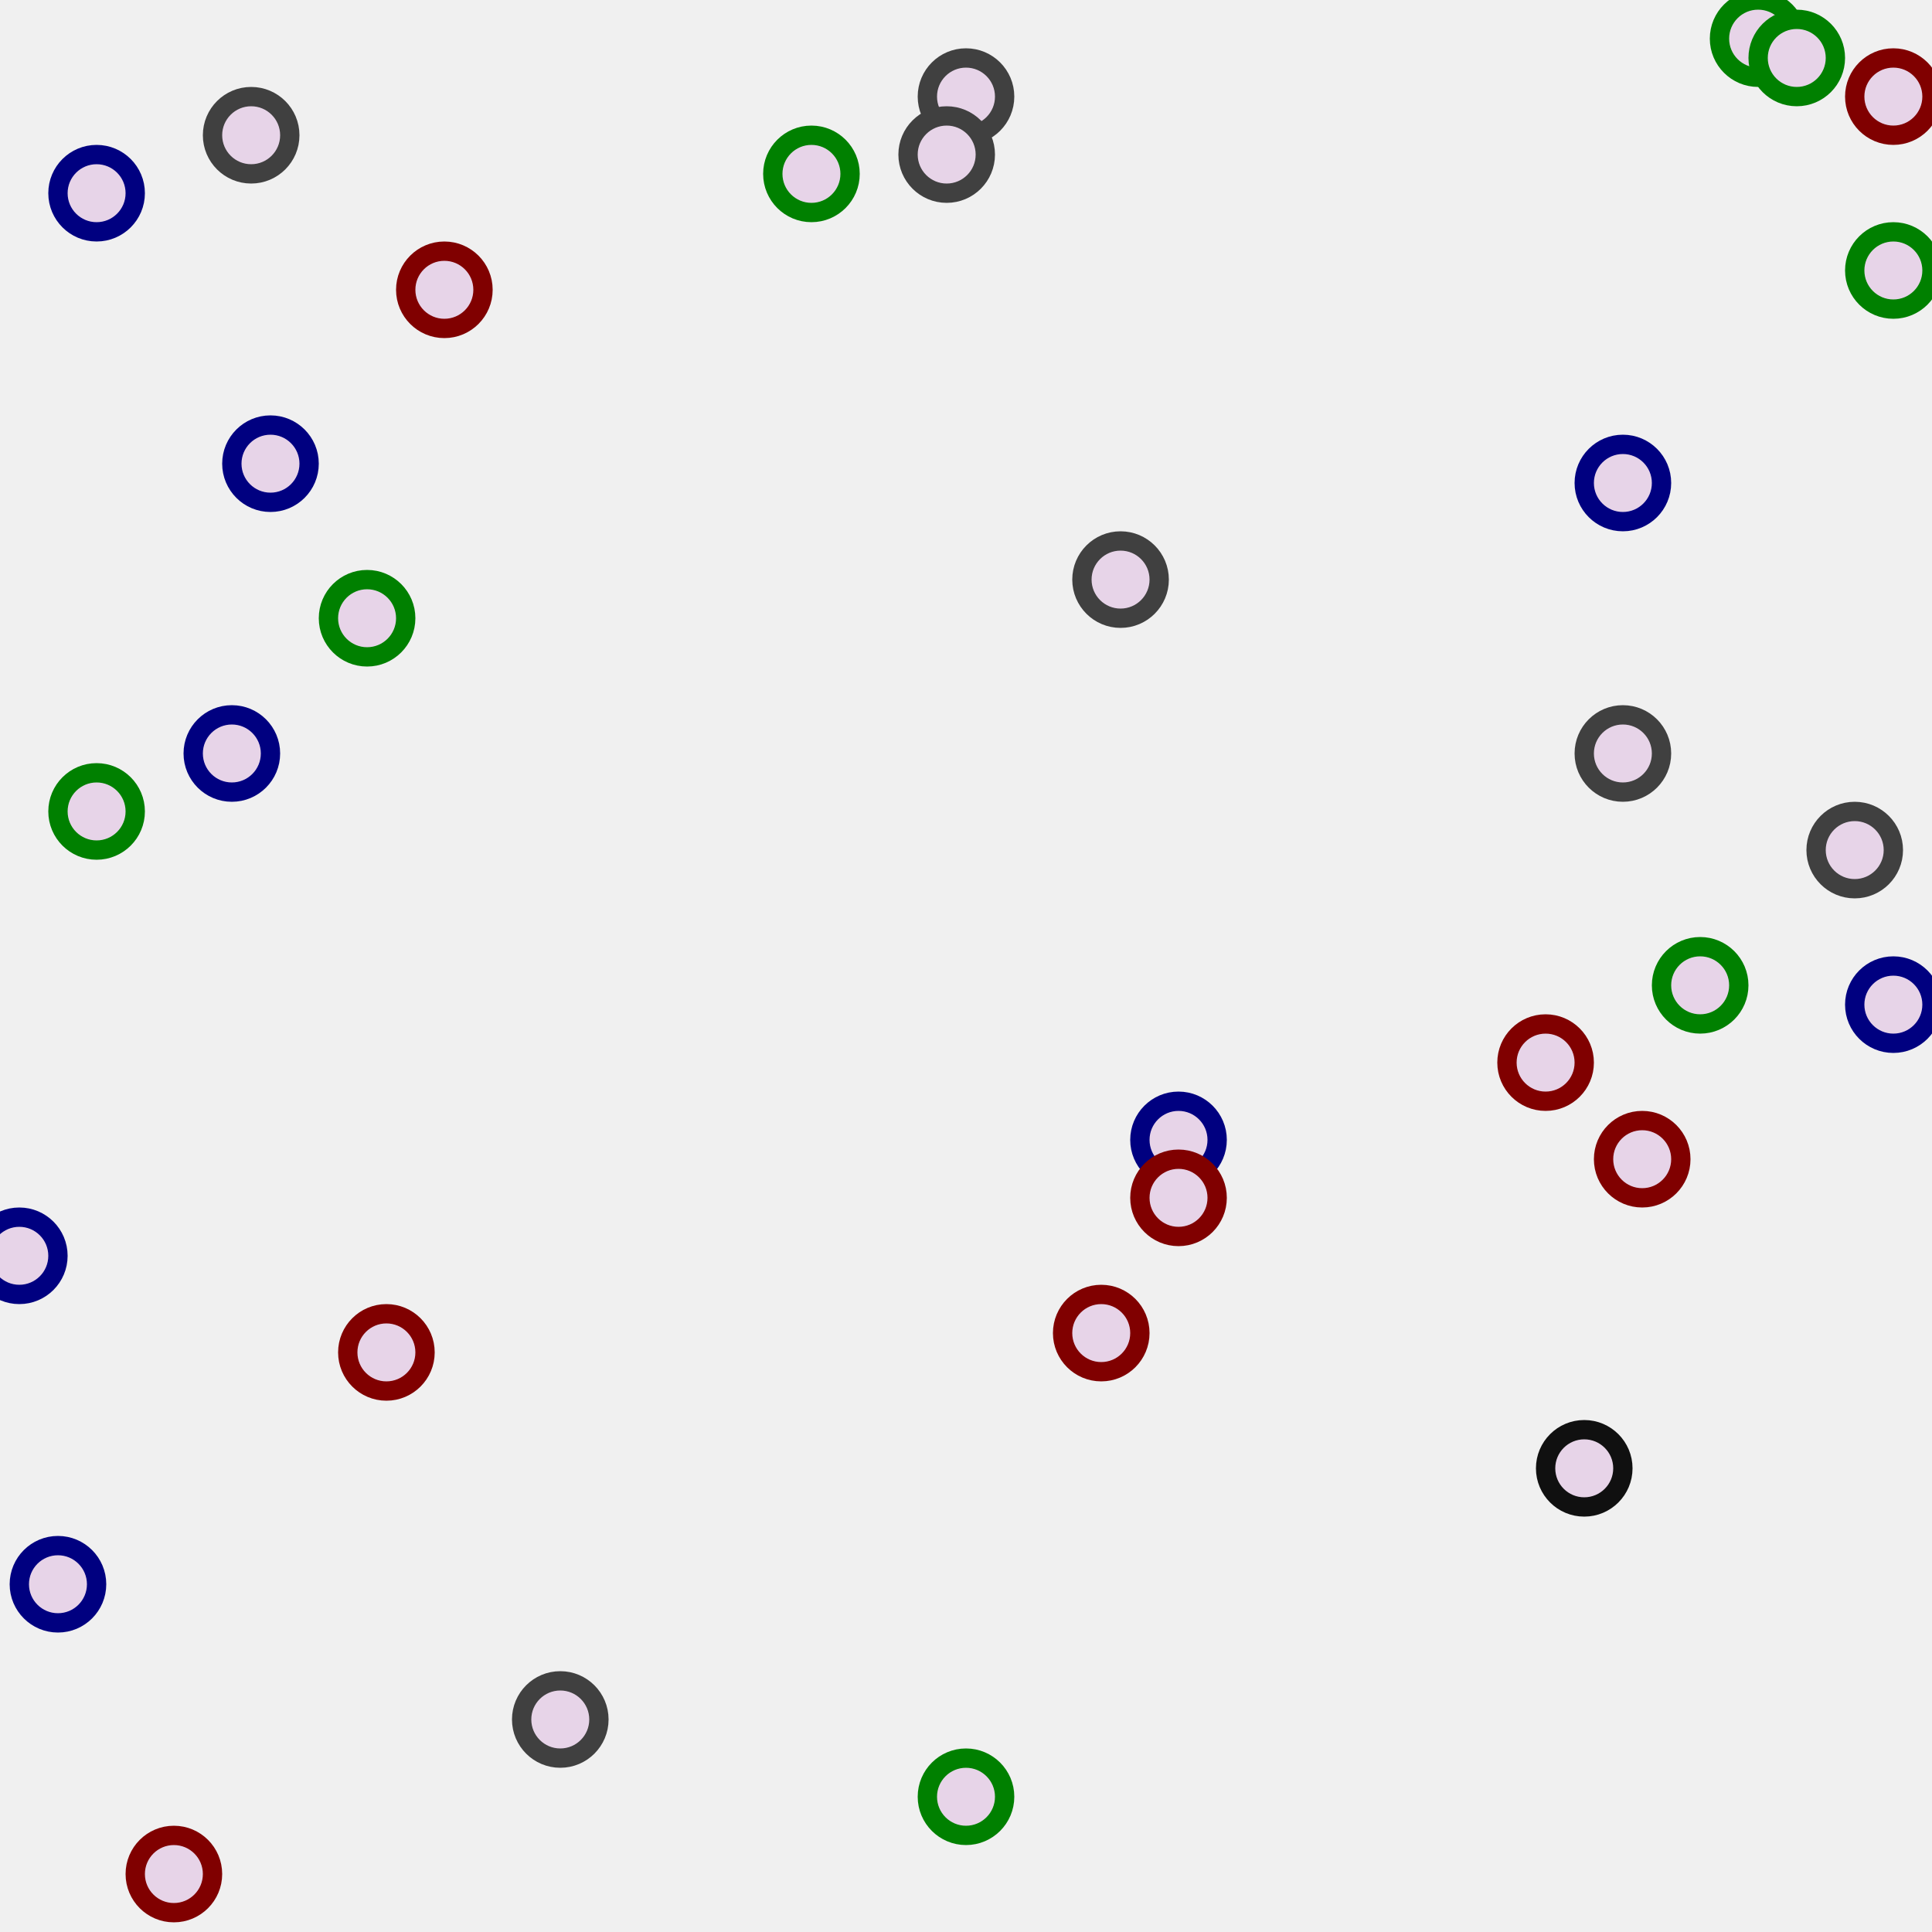
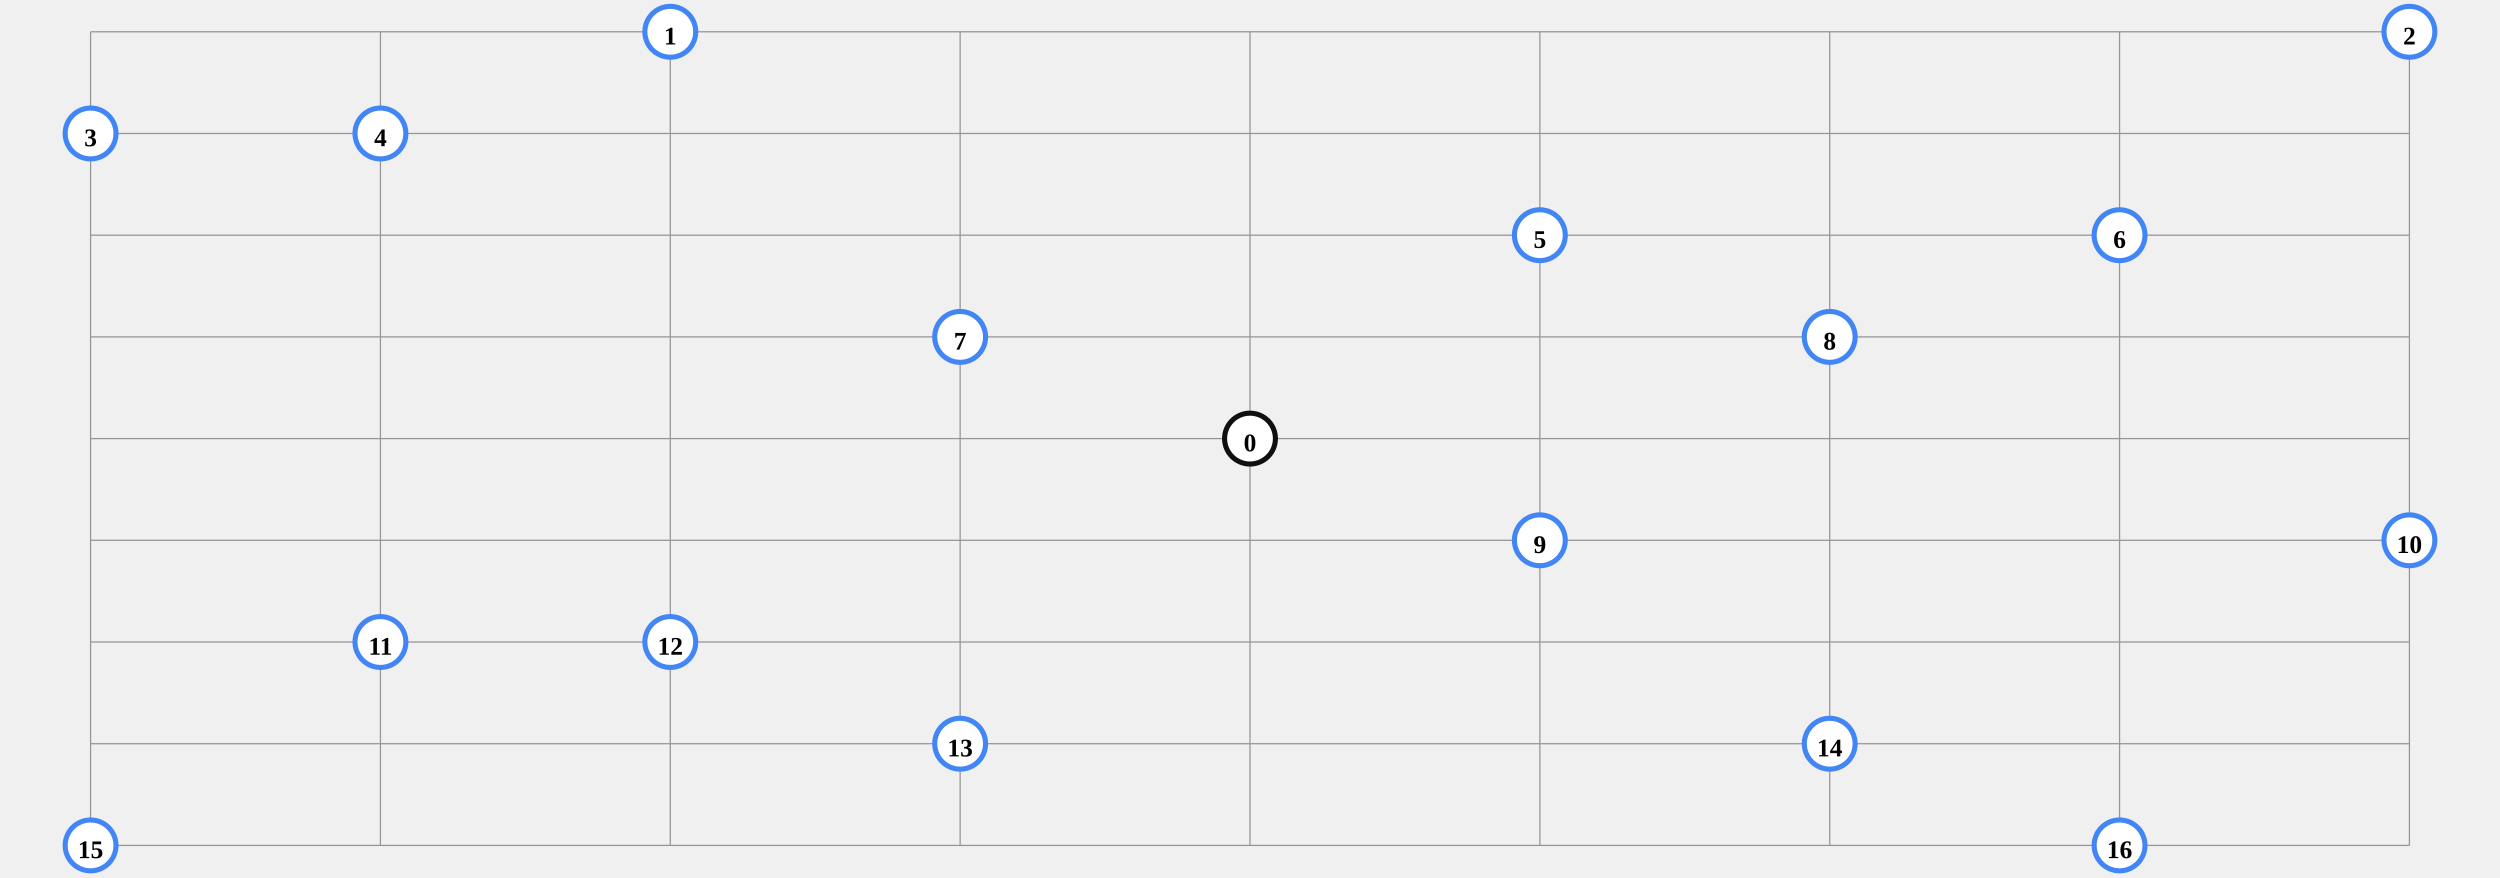
- <svg xmlns="http://www.w3.org/2000/svg" version="1.1" width="512" height="512" viewBox="0 0 100 100">
-   <g>
-     <ellipse fill="#e7d4e8" cx="82" cy="76" rx="2" ry="2" stroke="#101010" />
-   </g>
-   <g>
-     <ellipse fill="#e7d4e8" cx="96" cy="44" rx="2" ry="2" stroke="#404040" />
-   </g>
-   <g>
-     <ellipse fill="#e7d4e8" cx="50" cy="5" rx="2" ry="2" stroke="#404040" />
-   </g>
-   <g>
-     <ellipse fill="#e7d4e8" cx="49" cy="8" rx="2" ry="2" stroke="#404040" />
-   </g>
-   <g>
-     <ellipse fill="#e7d4e8" cx="13" cy="7" rx="2" ry="2" stroke="#404040" />
-   </g>
-   <g>
-     <ellipse fill="#e7d4e8" cx="29" cy="89" rx="2" ry="2" stroke="#404040" />
-   </g>
-   <g>
-     <ellipse fill="#e7d4e8" cx="58" cy="30" rx="2" ry="2" stroke="#404040" />
-   </g>
-   <g>
-     <ellipse fill="#e7d4e8" cx="84" cy="39" rx="2" ry="2" stroke="#404040" />
-   </g>
-   <g>
-     <ellipse fill="#e7d4e8" cx="14" cy="24" rx="2" ry="2" stroke="#000080" />
-   </g>
-   <g>
-     <ellipse fill="#e7d4e8" cx="12" cy="39" rx="2" ry="2" stroke="#000080" />
-   </g>
-   <g>
-     <ellipse fill="#e7d4e8" cx="3" cy="82" rx="2" ry="2" stroke="#000080" />
-   </g>
-   <g>
-     <ellipse fill="#e7d4e8" cx="5" cy="10" rx="2" ry="2" stroke="#000080" />
-   </g>
-   <g>
-     <ellipse fill="#e7d4e8" cx="98" cy="52" rx="2" ry="2" stroke="#000080" />
-   </g>
-   <g>
-     <ellipse fill="#e7d4e8" cx="84" cy="25" rx="2" ry="2" stroke="#000080" />
-   </g>
-   <g>
-     <ellipse fill="#e7d4e8" cx="61" cy="59" rx="2" ry="2" stroke="#000080" />
-   </g>
-   <g>
-     <ellipse fill="#e7d4e8" cx="1" cy="65" rx="2" ry="2" stroke="#000080" />
-   </g>
-   <g>
-     <ellipse fill="#e7d4e8" cx="88" cy="51" rx="2" ry="2" stroke="#008000" />
-   </g>
-   <g>
-     <ellipse fill="#e7d4e8" cx="91" cy="2" rx="2" ry="2" stroke="#008000" />
-   </g>
-   <g>
-     <ellipse fill="#e7d4e8" cx="19" cy="32" rx="2" ry="2" stroke="#008000" />
-   </g>
-   <g>
-     <ellipse fill="#e7d4e8" cx="93" cy="3" rx="2" ry="2" stroke="#008000" />
-   </g>
-   <g>
-     <ellipse fill="#e7d4e8" cx="50" cy="93" rx="2" ry="2" stroke="#008000" />
-   </g>
-   <g>
-     <ellipse fill="#e7d4e8" cx="98" cy="14" rx="2" ry="2" stroke="#008000" />
-   </g>
-   <g>
-     <ellipse fill="#e7d4e8" cx="5" cy="42" rx="2" ry="2" stroke="#008000" />
-   </g>
-   <g>
-     <ellipse fill="#e7d4e8" cx="42" cy="9" rx="2" ry="2" stroke="#008000" />
-   </g>
-   <g>
-     <ellipse fill="#e7d4e8" cx="61" cy="62" rx="2" ry="2" stroke="#800000" />
-   </g>
-   <g>
-     <ellipse fill="#e7d4e8" cx="9" cy="97" rx="2" ry="2" stroke="#800000" />
-   </g>
-   <g>
-     <ellipse fill="#e7d4e8" cx="80" cy="55" rx="2" ry="2" stroke="#800000" />
-   </g>
-   <g>
-     <ellipse fill="#e7d4e8" cx="57" cy="69" rx="2" ry="2" stroke="#800000" />
-   </g>
-   <g>
-     <ellipse fill="#e7d4e8" cx="23" cy="15" rx="2" ry="2" stroke="#800000" />
-   </g>
-   <g>
-     <ellipse fill="#e7d4e8" cx="20" cy="70" rx="2" ry="2" stroke="#800000" />
-   </g>
-   <g>
-     <ellipse fill="#e7d4e8" cx="85" cy="60" rx="2" ry="2" stroke="#800000" />
-   </g>
-   <g>
-     <ellipse fill="#e7d4e8" cx="98" cy="5" rx="2" ry="2" stroke="#800000" />
-   </g>
+ <svg xmlns="http://www.w3.org/2000/svg" version="1.1" width="1824" height="640" viewBox="-25 -25 1874 690">
+   <line x1="0" y1="0" x2="1824" y2="0" style="stroke:#969696;stroke-width:1" />
+   <line x1="0" y1="80" x2="1824" y2="80" style="stroke:#969696;stroke-width:1" />
+   <line x1="0" y1="160" x2="1824" y2="160" style="stroke:#969696;stroke-width:1" />
+   <line x1="0" y1="240" x2="1824" y2="240" style="stroke:#969696;stroke-width:1" />
+   <line x1="0" y1="320" x2="1824" y2="320" style="stroke:#969696;stroke-width:1" />
+   <line x1="0" y1="400" x2="1824" y2="400" style="stroke:#969696;stroke-width:1" />
+   <line x1="0" y1="480" x2="1824" y2="480" style="stroke:#969696;stroke-width:1" />
+   <line x1="0" y1="560" x2="1824" y2="560" style="stroke:#969696;stroke-width:1" />
+   <line x1="0" y1="640" x2="1824" y2="640" style="stroke:#969696;stroke-width:1" />
+   <line x1="0" y1="0" x2="0" y2="640" style="stroke:#969696;stroke-width:1" />
+   <line x1="228" y1="0" x2="228" y2="640" style="stroke:#969696;stroke-width:1" />
+   <line x1="456" y1="0" x2="456" y2="640" style="stroke:#969696;stroke-width:1" />
+   <line x1="684" y1="0" x2="684" y2="640" style="stroke:#969696;stroke-width:1" />
+   <line x1="912" y1="0" x2="912" y2="640" style="stroke:#969696;stroke-width:1" />
+   <line x1="1140" y1="0" x2="1140" y2="640" style="stroke:#969696;stroke-width:1" />
+   <line x1="1368" y1="0" x2="1368" y2="640" style="stroke:#969696;stroke-width:1" />
+   <line x1="1596" y1="0" x2="1596" y2="640" style="stroke:#969696;stroke-width:1" />
+   <line x1="1824" y1="0" x2="1824" y2="640" style="stroke:#969696;stroke-width:1" />
+   <circle cx="912" cy="320" r="20" style="stroke:#101010;stroke-width:4;fill:#FFFFFF" />
+   <text x="912" y="320" dy="10" style="text-anchor:middle;font-weight:bold;font-size:20">0</text>
+   <circle cx="456" cy="0" r="20" style="stroke:#4285F4;stroke-width:4;fill:#FFFFFF" />
+   <text x="456" y="0" dy="10" style="text-anchor:middle;font-weight:bold;font-size:20">1</text>
+   <circle cx="1824" cy="0" r="20" style="stroke:#4285F4;stroke-width:4;fill:#FFFFFF" />
+   <text x="1824" y="0" dy="10" style="text-anchor:middle;font-weight:bold;font-size:20">2</text>
+   <circle cx="0" cy="80" r="20" style="stroke:#4285F4;stroke-width:4;fill:#FFFFFF" />
+   <text x="0" y="80" dy="10" style="text-anchor:middle;font-weight:bold;font-size:20">3</text>
+   <circle cx="228" cy="80" r="20" style="stroke:#4285F4;stroke-width:4;fill:#FFFFFF" />
+   <text x="228" y="80" dy="10" style="text-anchor:middle;font-weight:bold;font-size:20">4</text>
+   <circle cx="1140" cy="160" r="20" style="stroke:#4285F4;stroke-width:4;fill:#FFFFFF" />
+   <text x="1140" y="160" dy="10" style="text-anchor:middle;font-weight:bold;font-size:20">5</text>
+   <circle cx="1596" cy="160" r="20" style="stroke:#4285F4;stroke-width:4;fill:#FFFFFF" />
+   <text x="1596" y="160" dy="10" style="text-anchor:middle;font-weight:bold;font-size:20">6</text>
+   <circle cx="684" cy="240" r="20" style="stroke:#4285F4;stroke-width:4;fill:#FFFFFF" />
+   <text x="684" y="240" dy="10" style="text-anchor:middle;font-weight:bold;font-size:20">7</text>
+   <circle cx="1368" cy="240" r="20" style="stroke:#4285F4;stroke-width:4;fill:#FFFFFF" />
+   <text x="1368" y="240" dy="10" style="text-anchor:middle;font-weight:bold;font-size:20">8</text>
+   <circle cx="1140" cy="400" r="20" style="stroke:#4285F4;stroke-width:4;fill:#FFFFFF" />
+   <text x="1140" y="400" dy="10" style="text-anchor:middle;font-weight:bold;font-size:20">9</text>
+   <circle cx="1824" cy="400" r="20" style="stroke:#4285F4;stroke-width:4;fill:#FFFFFF" />
+   <text x="1824" y="400" dy="10" style="text-anchor:middle;font-weight:bold;font-size:20">10</text>
+   <circle cx="228" cy="480" r="20" style="stroke:#4285F4;stroke-width:4;fill:#FFFFFF" />
+   <text x="228" y="480" dy="10" style="text-anchor:middle;font-weight:bold;font-size:20">11</text>
+   <circle cx="456" cy="480" r="20" style="stroke:#4285F4;stroke-width:4;fill:#FFFFFF" />
+   <text x="456" y="480" dy="10" style="text-anchor:middle;font-weight:bold;font-size:20">12</text>
+   <circle cx="684" cy="560" r="20" style="stroke:#4285F4;stroke-width:4;fill:#FFFFFF" />
+   <text x="684" y="560" dy="10" style="text-anchor:middle;font-weight:bold;font-size:20">13</text>
+   <circle cx="1368" cy="560" r="20" style="stroke:#4285F4;stroke-width:4;fill:#FFFFFF" />
+   <text x="1368" y="560" dy="10" style="text-anchor:middle;font-weight:bold;font-size:20">14</text>
+   <circle cx="0" cy="640" r="20" style="stroke:#4285F4;stroke-width:4;fill:#FFFFFF" />
+   <text x="0" y="640" dy="10" style="text-anchor:middle;font-weight:bold;font-size:20">15</text>
+   <circle cx="1596" cy="640" r="20" style="stroke:#4285F4;stroke-width:4;fill:#FFFFFF" />
+   <text x="1596" y="640" dy="10" style="text-anchor:middle;font-weight:bold;font-size:20">16</text>
</svg>
